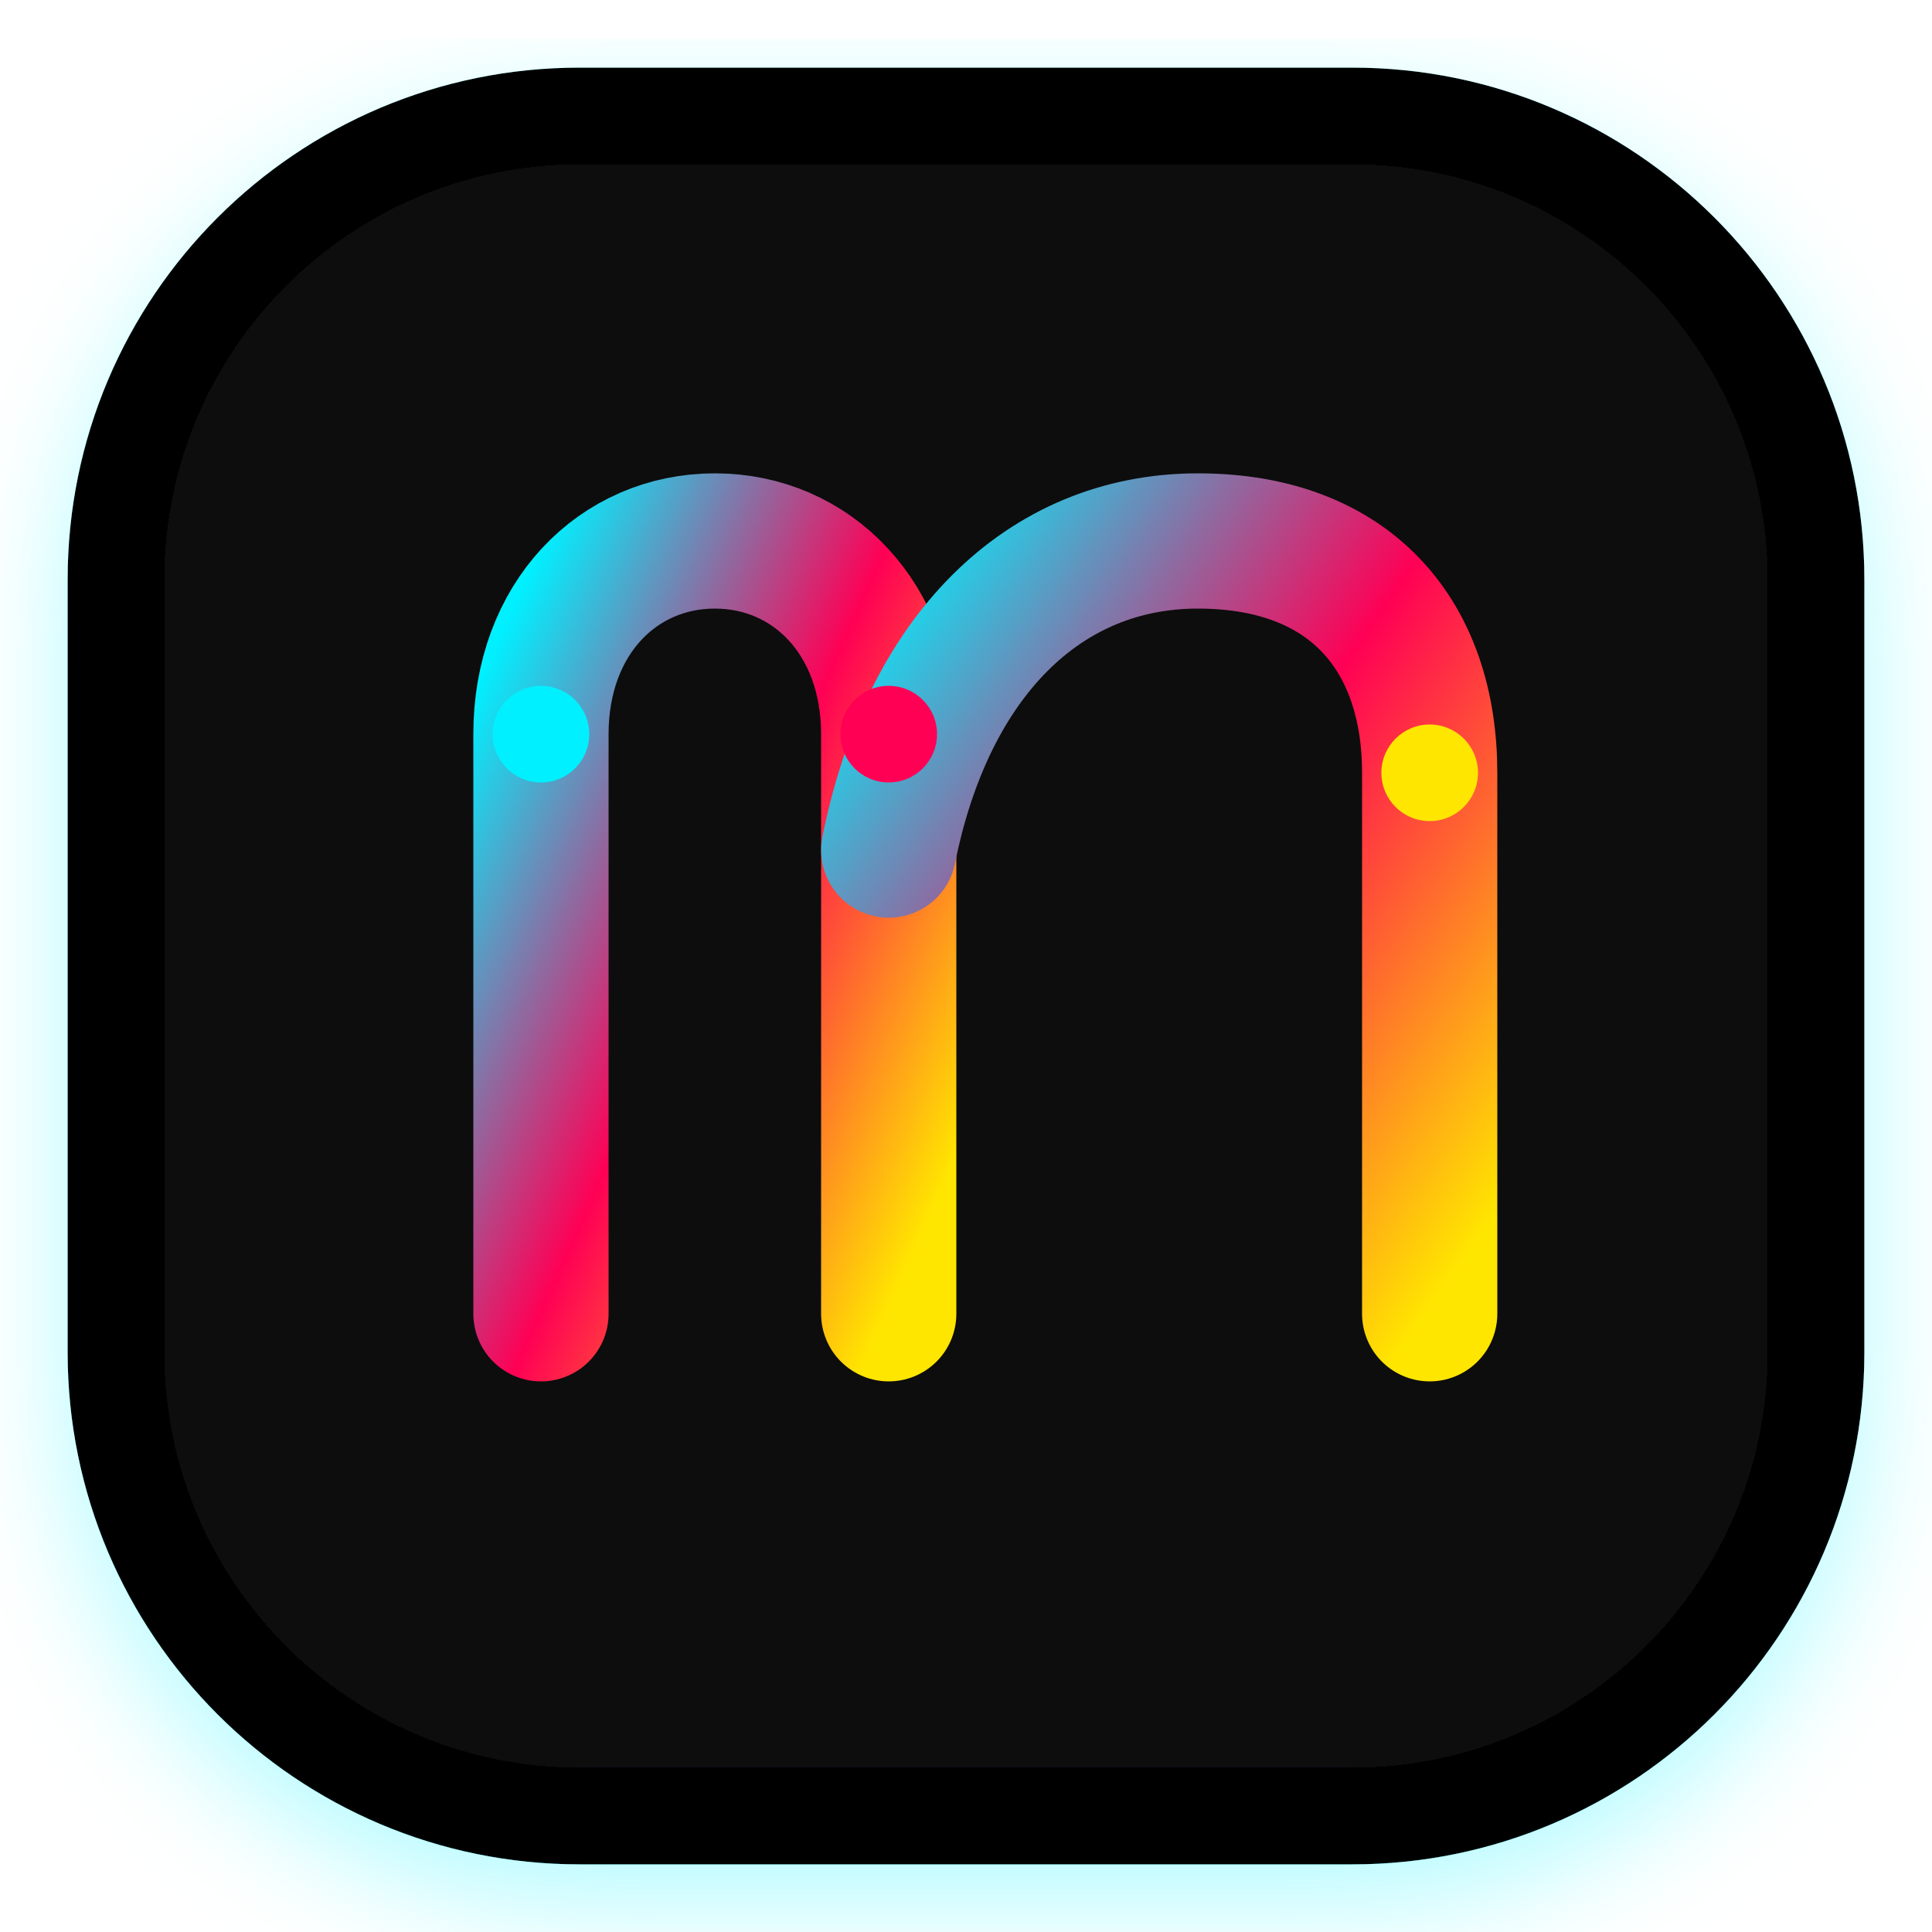
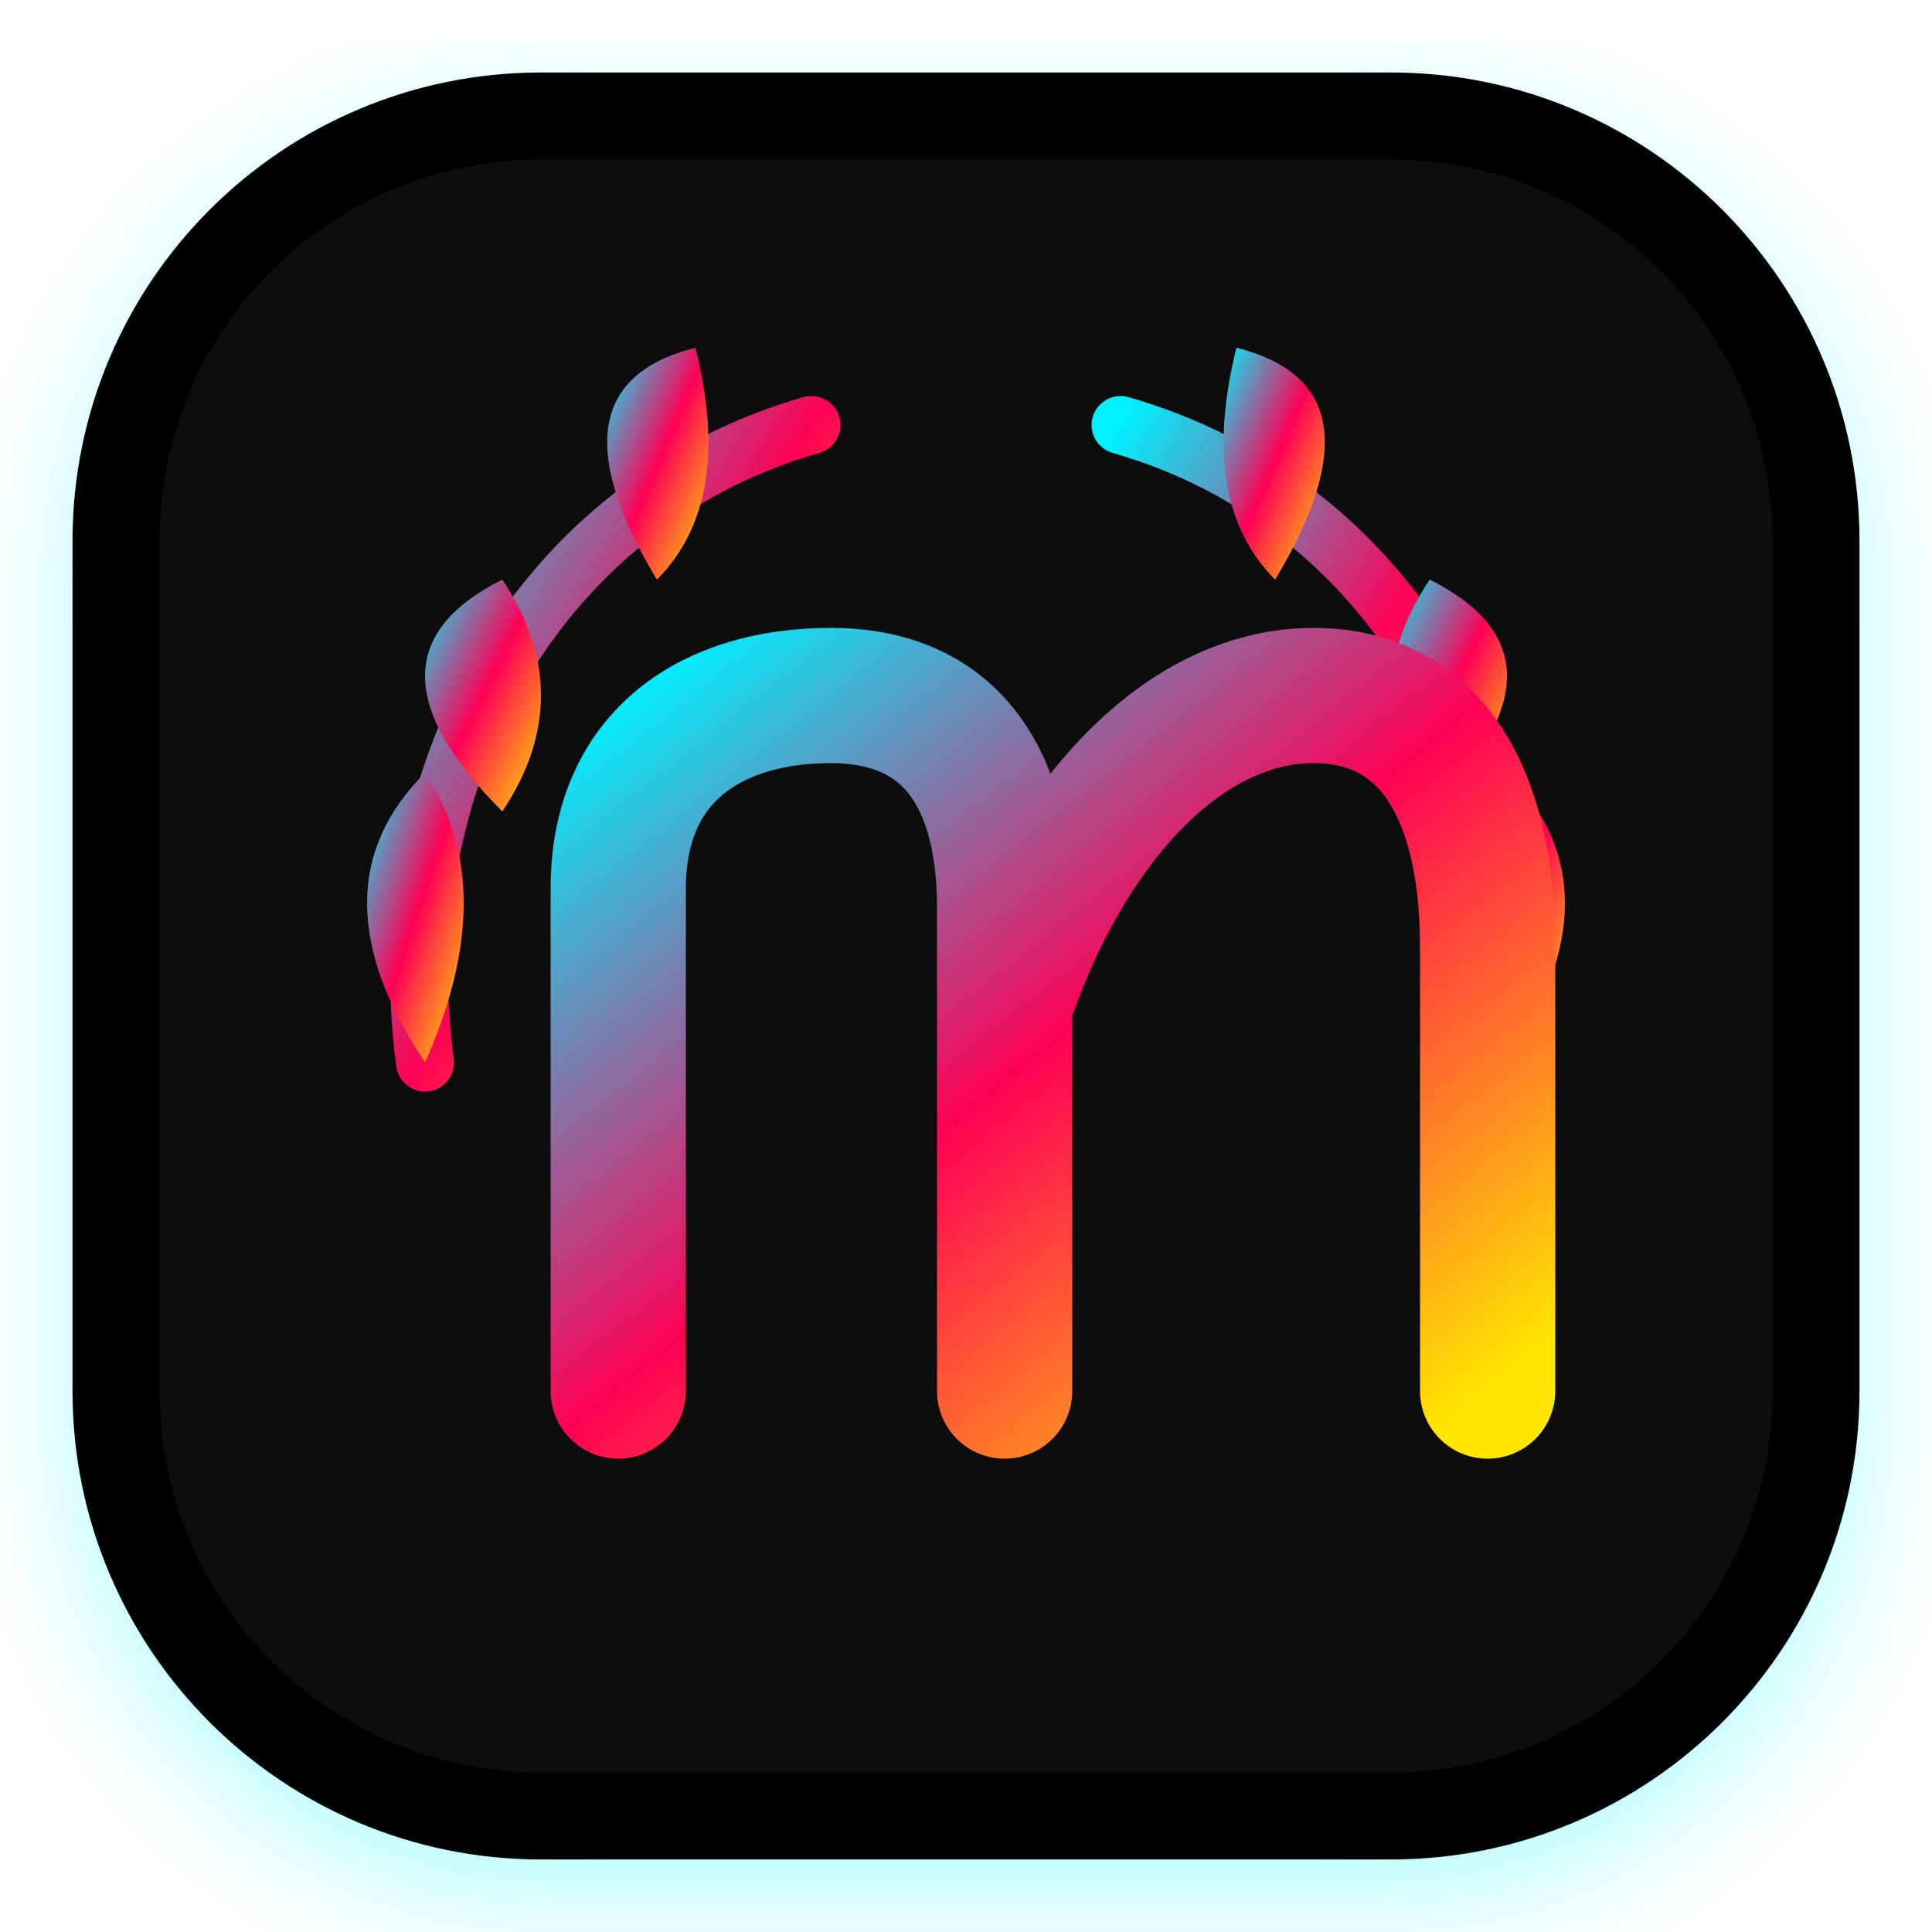
<svg xmlns="http://www.w3.org/2000/svg" viewBox="0 0 100 100" width="100%" height="100%">
  <defs>
-     <linearGradient id="greekNeonGrad" x1="0%" y1="0%" x2="100%" y2="100%">
+     <linearGradient id="odysseyGoldGrad" x1="0%" y1="0%" x2="100%" y2="100%">
      <stop offset="0%" stop-color="#00f0ff" />
      <stop offset="50%" stop-color="#ff0055" />
      <stop offset="100%" stop-color="#ffe600" />
    </linearGradient>
    <filter id="badgeGlow" x="-20%" y="-20%" width="140%" height="140%">
      <feDropShadow dx="0" dy="2" stdDeviation="3" flood-color="#00f0ff" flood-opacity="0.3" />
    </filter>
  </defs>
-   <rect x="6" y="6" width="88" height="88" rx="24" fill="#09090d" stroke="#000000" stroke-width="5" filter="url(#badgeGlow)" />
-   <path d="M 28 68 V 38 C 28 32 32 28 37 28 C 42 28 46 32 46 38 V 68" fill="none" stroke="url(#greekNeonGrad)" stroke-width="7" stroke-linecap="round" stroke-linejoin="round" />
-   <path d="M 46 44 C 48 34 54 28 62 28 C 70 28 74 33 74 40 V 68" fill="none" stroke="url(#greekNeonGrad)" stroke-width="7" stroke-linecap="round" stroke-linejoin="round" />
-   <circle cx="28" cy="38" r="2.5" fill="#00f0ff" />
-   <circle cx="46" cy="38" r="2.5" fill="#ff0055" />
-   <circle cx="74" cy="40" r="2.5" fill="#ffe600" />
+   <rect x="6" y="6" width="88" height="88" rx="22" fill="#0b0b10" stroke="#000000" stroke-width="4.5" filter="url(#badgeGlow)" />
+   <path d="M 22 55 C 20 40 28 26 42 22" fill="none" stroke="url(#odysseyGoldGrad)" stroke-width="3" stroke-linecap="round" />
+   <path d="M 22 55 Q 16 46 22 40 Q 26 46 22 55 Z" fill="url(#odysseyGoldGrad)" />
+   <path d="M 26 42 Q 18 34 26 30 Q 30 36 26 42 Z" fill="url(#odysseyGoldGrad)" />
+   <path d="M 34 30 Q 28 20 36 18 Q 38 26 34 30 Z" fill="url(#odysseyGoldGrad)" />
+   <path d="M 78 55 C 80 40 72 26 58 22" fill="none" stroke="url(#odysseyGoldGrad)" stroke-width="3" stroke-linecap="round" />
+   <path d="M 78 55 Q 84 46 78 40 Q 74 46 78 55 Z" fill="url(#odysseyGoldGrad)" />
+   <path d="M 74 42 Q 82 34 74 30 Q 70 36 74 42 Z" fill="url(#odysseyGoldGrad)" />
+   <path d="M 66 30 Q 72 20 64 18 Q 62 26 66 30 Z" fill="url(#odysseyGoldGrad)" />
+   <path d="M 32 72 V 46 C 32 39 37 36 43 36 C 49 36 52 40 52 47 V 72 M 52 52 C 55 43 61 36 68 36 C 74 36 77 41 77 49 V 72" fill="none" stroke="url(#odysseyGoldGrad)" stroke-width="7" stroke-linecap="round" stroke-linejoin="round" />
</svg>
